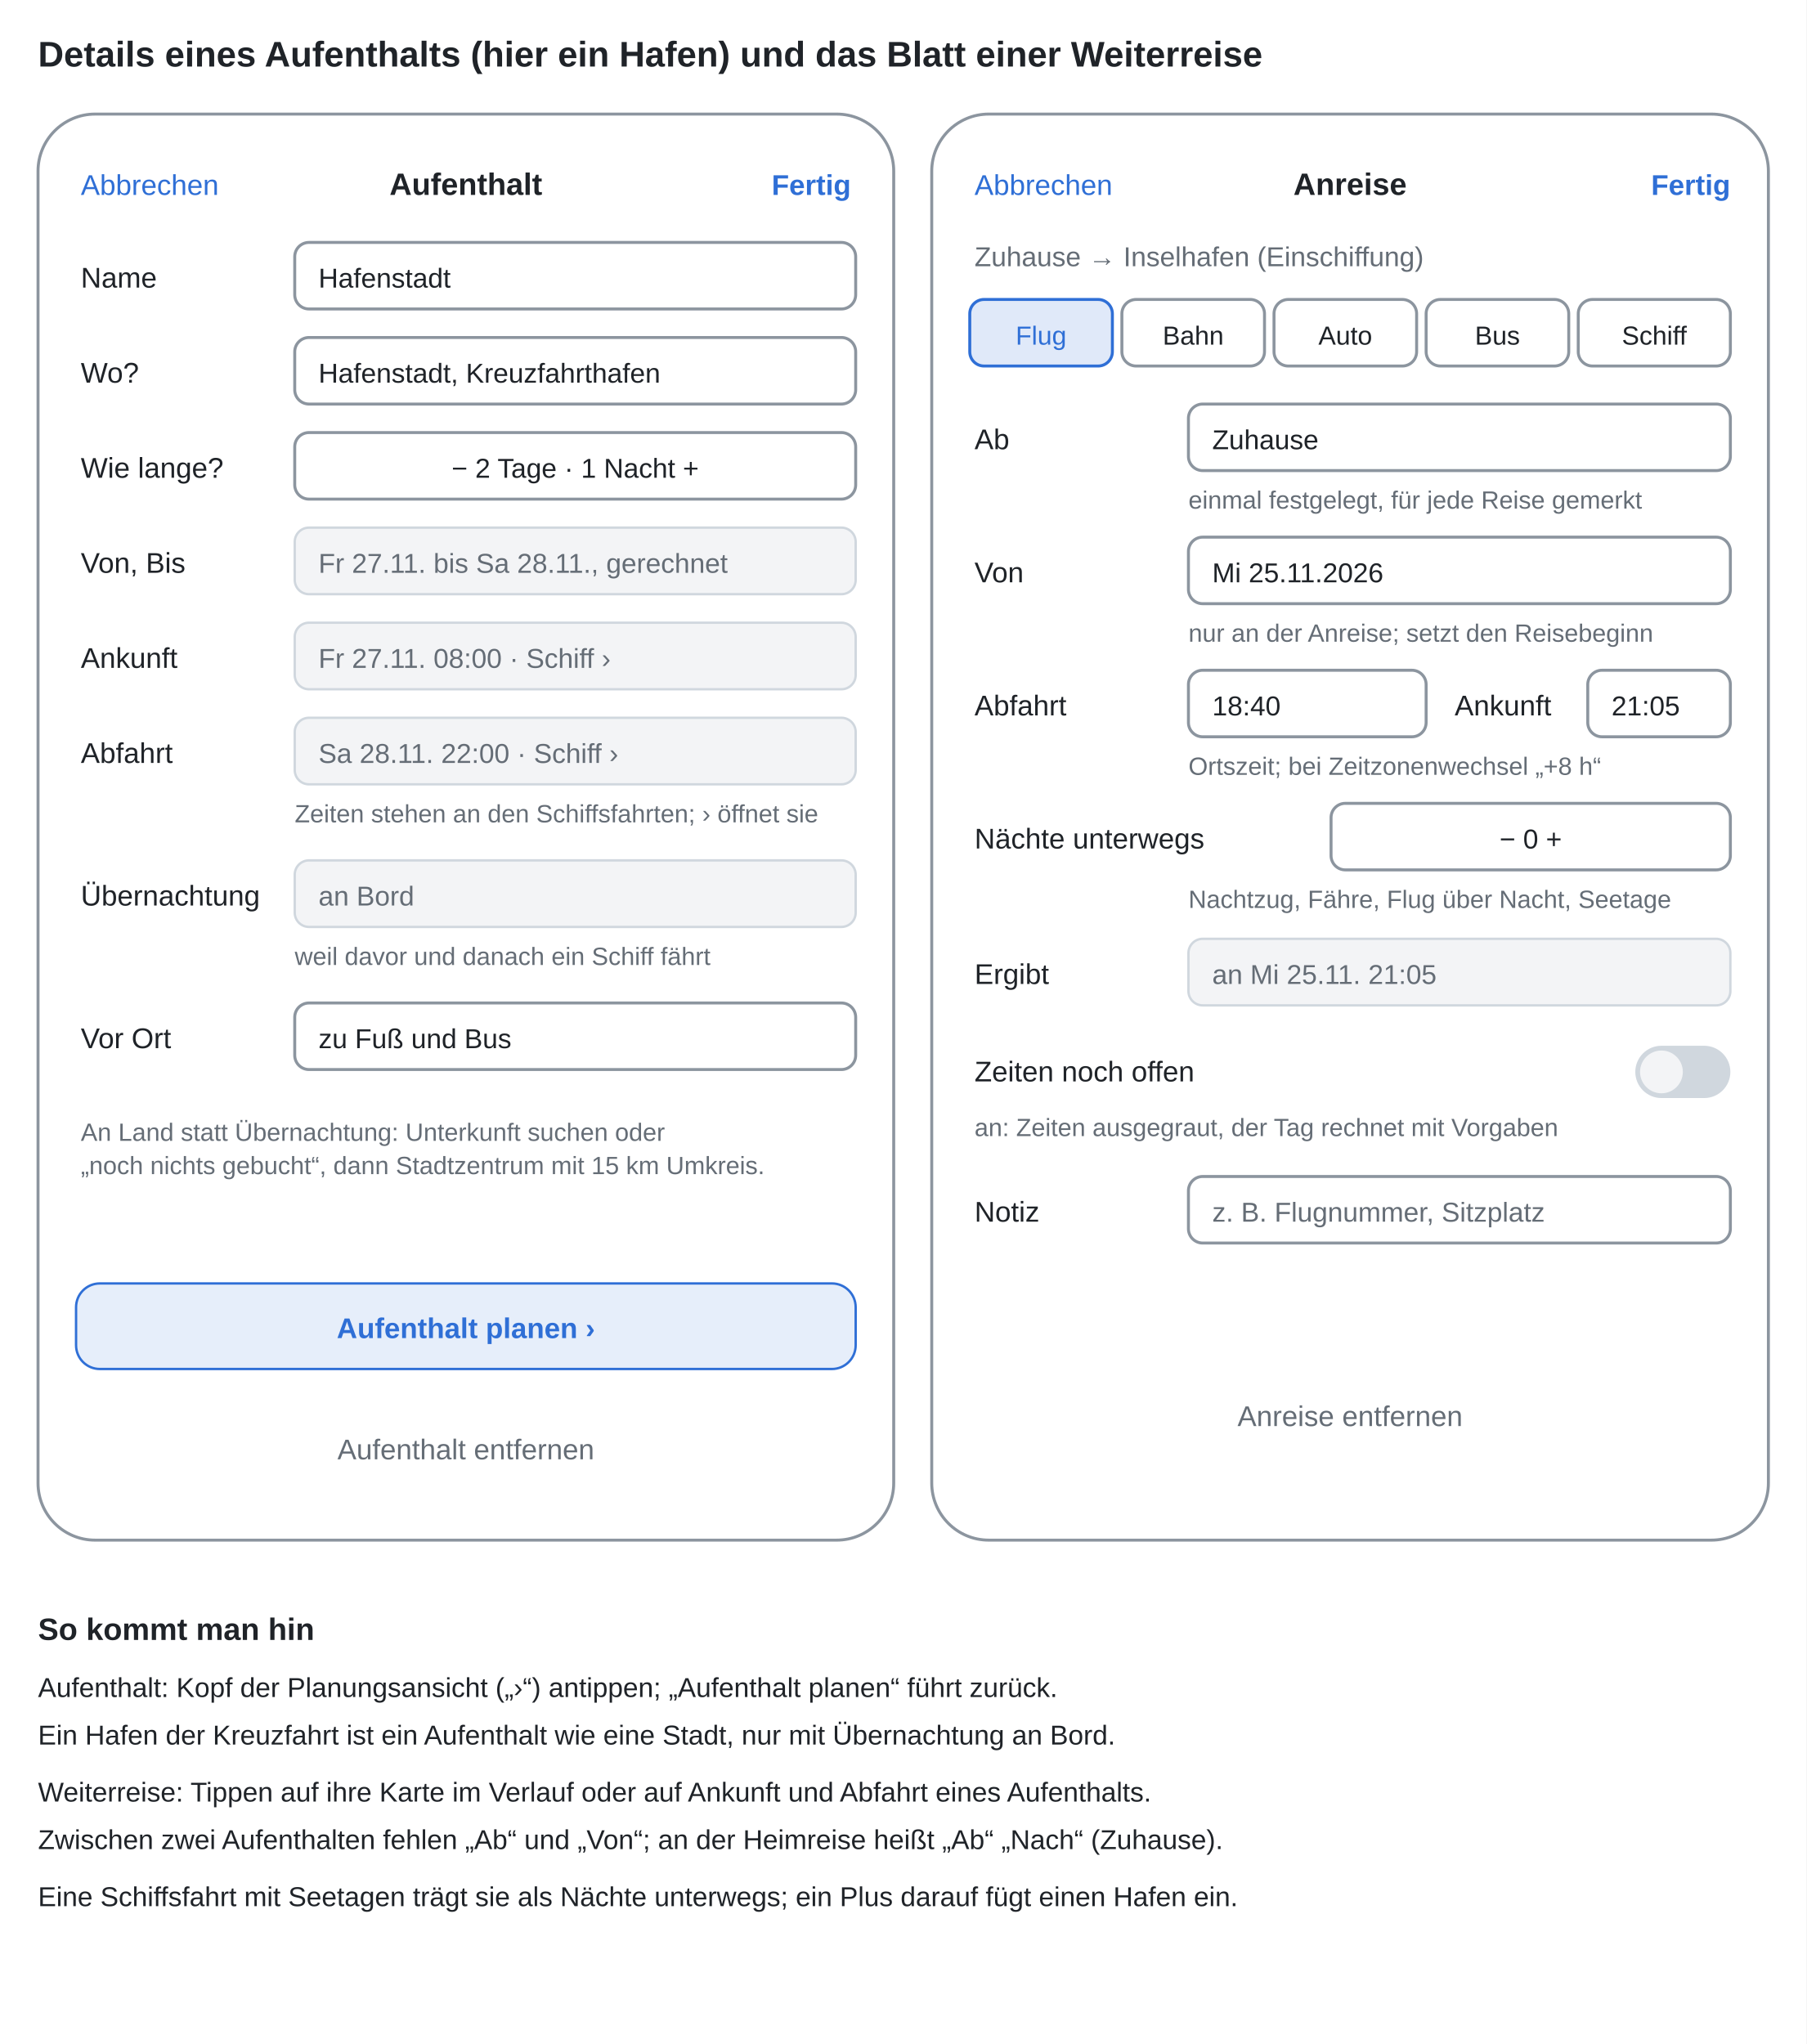
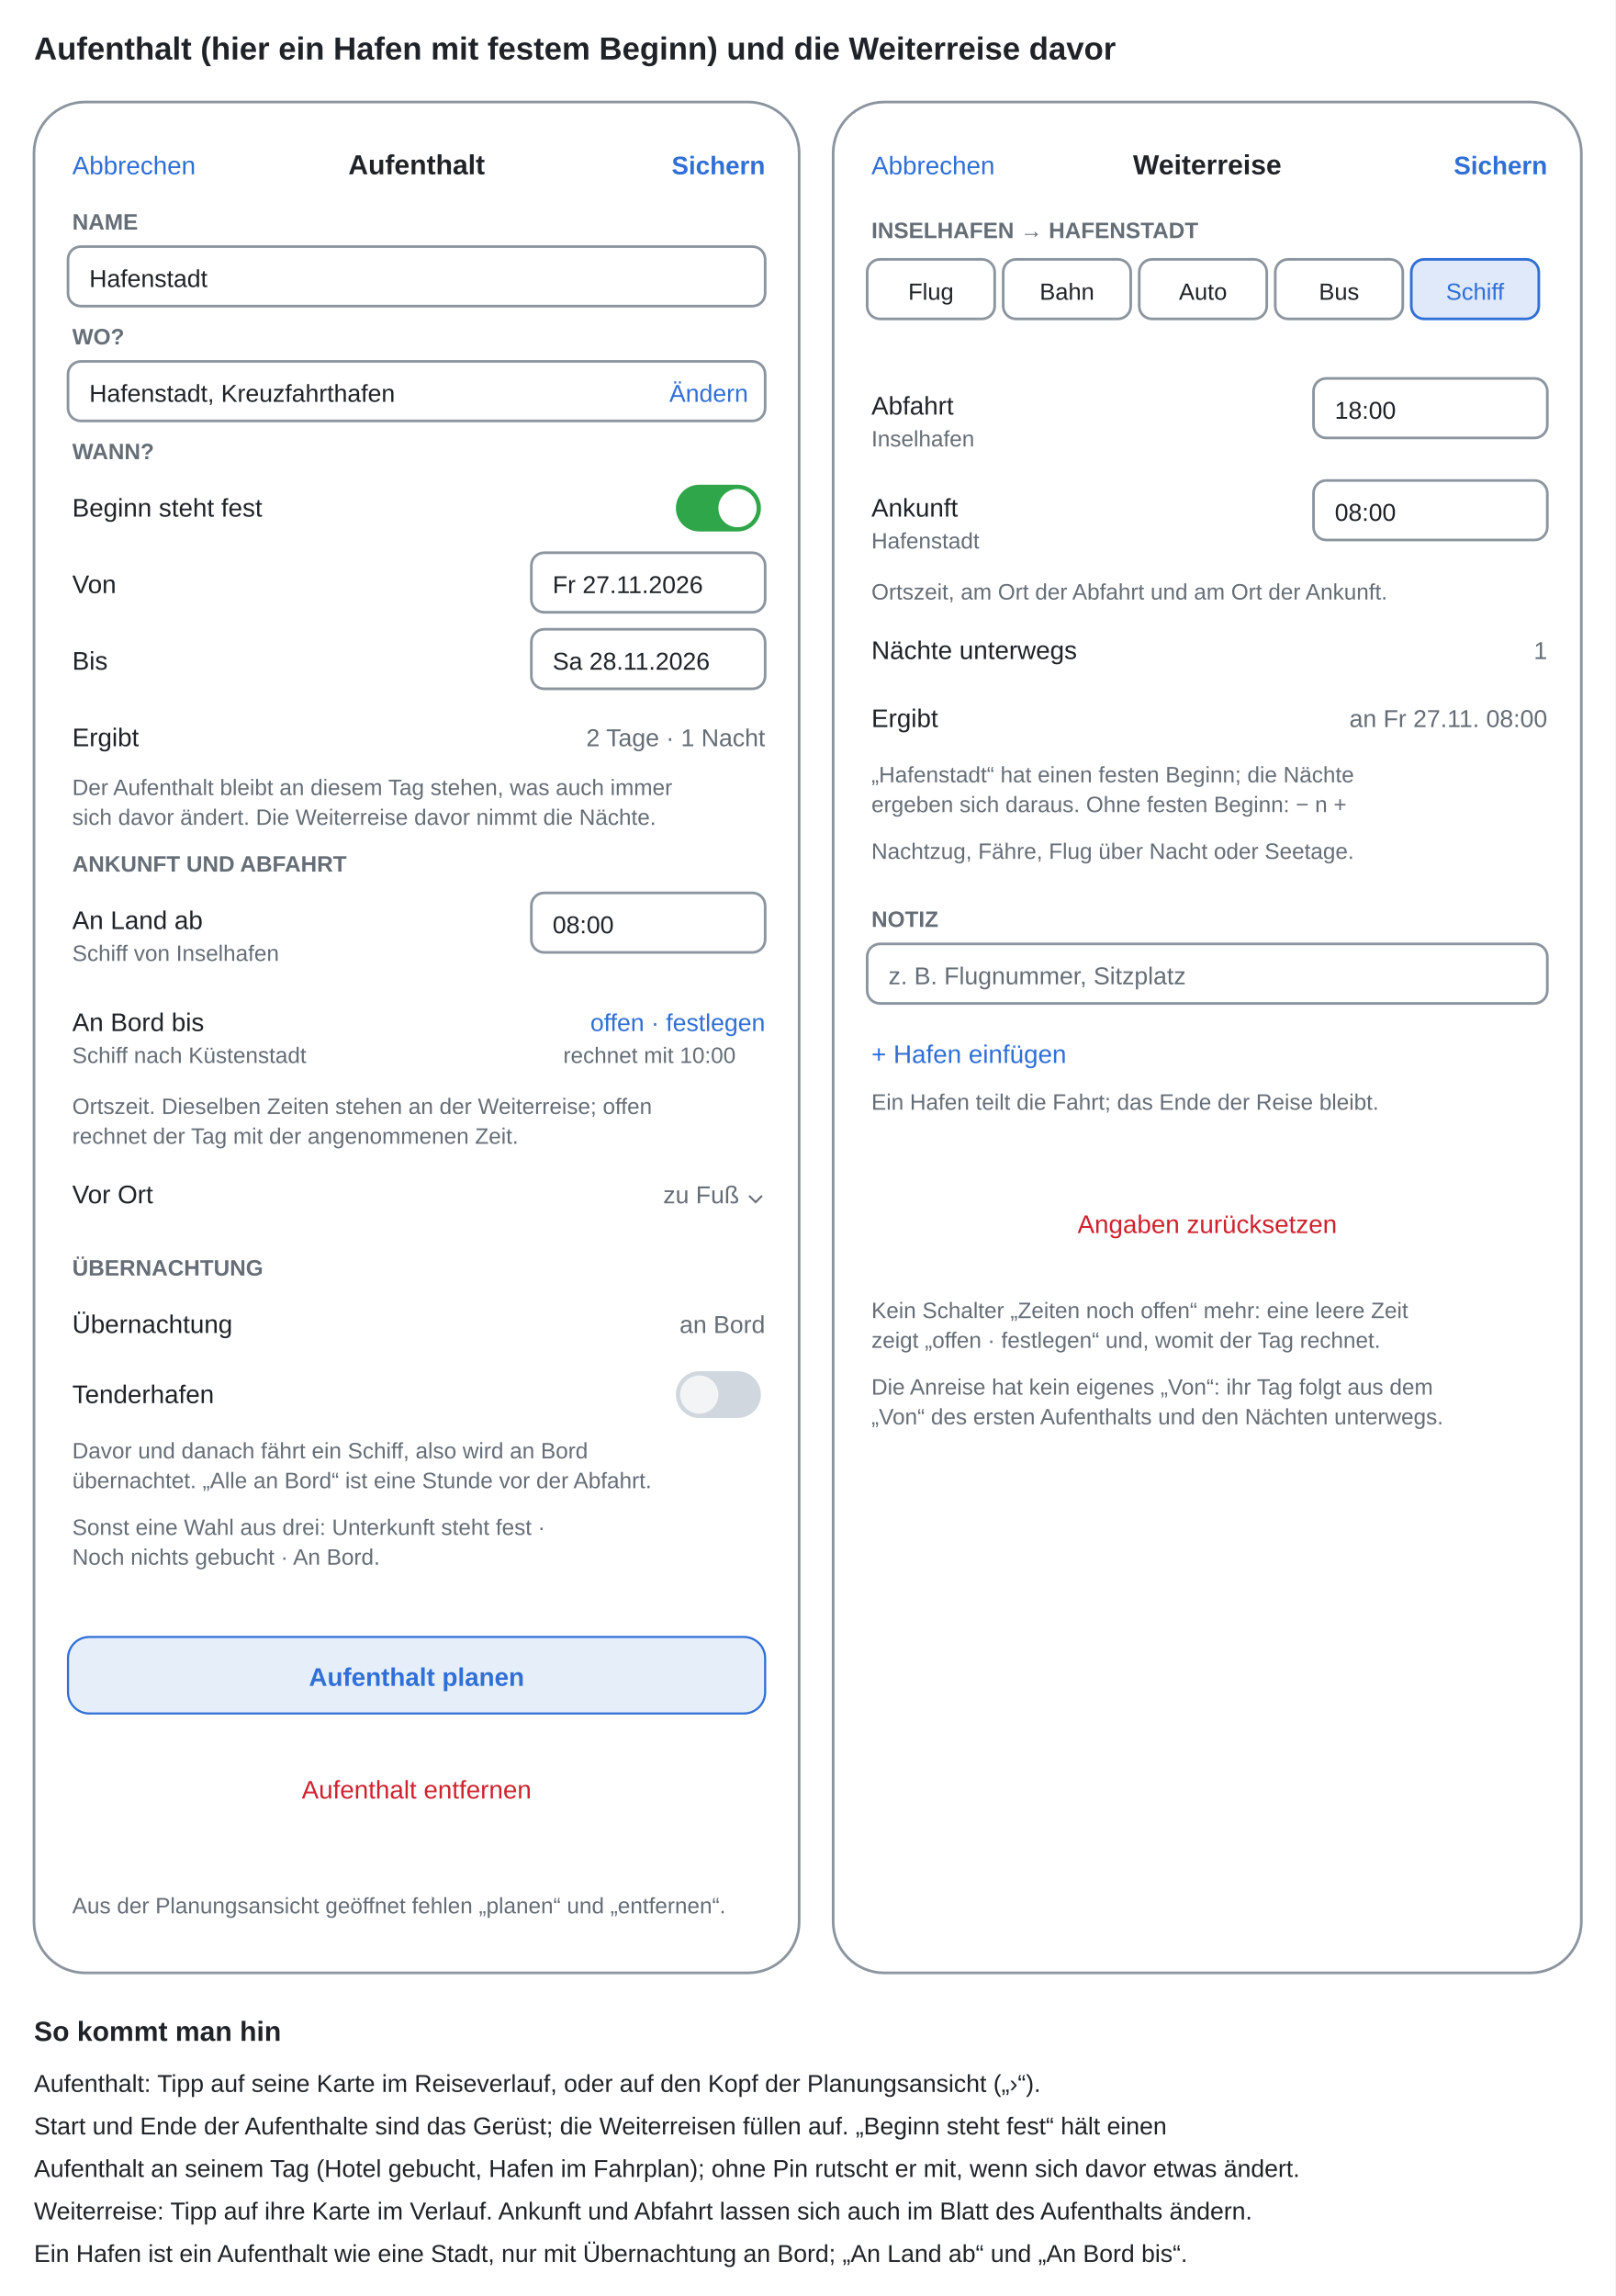
- <svg xmlns="http://www.w3.org/2000/svg" width="760" height="860" font-family="-apple-system, 'Helvetica Neue', Arial, sans-serif" viewBox="0 0 760 860" role="img" aria-label="Ein Hafen der Kreuzfahrt ist ein Aufenthalt mit Übernachtung an Bord; eine Weiterreise hat ein eigenes Blatt" font-size="13">
+ <svg xmlns="http://www.w3.org/2000/svg" width="760" height="1080" font-family="-apple-system, 'Helvetica Neue', Arial, sans-serif" viewBox="0 0 760 1080" role="img" aria-label="Das Blatt eines Aufenthalts trägt Von und Bis mit festem Beginn; das Blatt einer Weiterreise füllt die Zeit dazwischen" font-size="13">
  <rect width="100%" height="100%" fill="#ffffff" />
-   <text x="16" y="28" font-size="15" font-weight="600" fill="#1f2328">Details eines Aufenthalts (hier ein Hafen) und das Blatt einer Weiterreise</text>
-   <g>
-     <rect x="16" y="48" width="360" height="600" rx="24" fill="none" stroke="#8c959f" stroke-width="1.25" />
-     <text x="34" y="82" font-size="12" fill="#2f6fd6">Abbrechen</text>
-     <text x="196" y="82" text-anchor="middle" font-size="13" font-weight="600" fill="#1f2328">Aufenthalt</text>
-     <text x="358" y="82" text-anchor="end" font-size="12" font-weight="600" fill="#2f6fd6">Fertig</text>
-     <text x="34" y="121" font-size="12" fill="#1f2328">Name</text>
-     <rect x="124" y="102" width="236" height="28" rx="6" fill="none" stroke="#8c959f" stroke-width="1.25" />
-     <text x="134" y="121" font-size="11.5" fill="#1f2328">Hafenstadt</text>
-     <text x="34" y="161" font-size="12" fill="#1f2328">Wo?</text>
-     <rect x="124" y="142" width="236" height="28" rx="6" fill="none" stroke="#8c959f" stroke-width="1.25" />
-     <text x="134" y="161" font-size="11.5" fill="#1f2328">Hafenstadt, Kreuzfahrthafen</text>
-     <text x="34" y="201" font-size="12" fill="#1f2328">Wie lange?</text>
-     <rect x="124" y="182" width="236" height="28" rx="6" fill="none" stroke="#8c959f" stroke-width="1.25" />
-     <text x="242" y="201" text-anchor="middle" font-size="11.5" fill="#1f2328">−   2 Tage · 1 Nacht   +</text>
-     <text x="34" y="241" font-size="12" fill="#1f2328">Von, Bis</text>
-     <rect x="124" y="222" width="236" height="28" rx="6" fill="#f3f4f6" stroke="#d0d7de" />
-     <text x="134" y="241" font-size="11.5" fill="#656d76">Fr 27.11. bis Sa 28.11., gerechnet</text>
-     <text x="34" y="281" font-size="12" fill="#1f2328">Ankunft</text>
-     <rect x="124" y="262" width="236" height="28" rx="6" fill="#f3f4f6" stroke="#d0d7de" />
-     <text x="134" y="281" font-size="11.5" fill="#656d76">Fr 27.11. 08:00 · Schiff  ›</text>
-     <text x="34" y="321" font-size="12" fill="#1f2328">Abfahrt</text>
-     <rect x="124" y="302" width="236" height="28" rx="6" fill="#f3f4f6" stroke="#d0d7de" />
-     <text x="134" y="321" font-size="11.5" fill="#656d76">Sa 28.11. 22:00 · Schiff  ›</text>
-     <text x="124" y="346" font-size="10.5" fill="#656d76">Zeiten stehen an den Schiffsfahrten; › öffnet sie</text>
-     <text x="34" y="381" font-size="12" fill="#1f2328">Übernachtung</text>
-     <rect x="124" y="362" width="236" height="28" rx="6" fill="#f3f4f6" stroke="#d0d7de" />
-     <text x="134" y="381" font-size="11.5" fill="#656d76">an Bord</text>
-     <text x="124" y="406" font-size="10.5" fill="#656d76">weil davor und danach ein Schiff fährt</text>
-     <text x="34" y="441" font-size="12" fill="#1f2328">Vor Ort</text>
-     <rect x="124" y="422" width="236" height="28" rx="6" fill="none" stroke="#8c959f" stroke-width="1.25" />
-     <text x="134" y="441" font-size="11.5" fill="#1f2328">zu Fuß und Bus</text>
-     <text x="34" y="480" font-size="10.5" fill="#656d76">An Land statt Übernachtung: Unterkunft suchen oder</text>
-     <text x="34" y="494" font-size="10.5" fill="#656d76">„noch nichts gebucht“, dann Stadtzentrum mit 15 km Umkreis.</text>
-     <rect x="32" y="540" width="328" height="36" rx="10" fill="#2f6fd6" fill-opacity="0.12" stroke="#2f6fd6" />
-     <text x="196" y="563" text-anchor="middle" font-size="12" font-weight="600" fill="#2f6fd6">Aufenthalt planen ›</text>
-     <text x="196" y="614" text-anchor="middle" font-size="12" fill="#656d76">Aufenthalt entfernen</text>
-   </g>
-   <g>
-     <rect x="392" y="48" width="352" height="600" rx="24" fill="none" stroke="#8c959f" stroke-width="1.25" />
-     <text x="410" y="82" font-size="12" fill="#2f6fd6">Abbrechen</text>
-     <text x="568" y="82" text-anchor="middle" font-size="13" font-weight="600" fill="#1f2328">Anreise</text>
-     <text x="728" y="82" text-anchor="end" font-size="12" font-weight="600" fill="#2f6fd6">Fertig</text>
-     <text x="410" y="112" font-size="11.5" fill="#656d76">Zuhause → Inselhafen (Einschiffung)</text>
-     <rect x="408" y="126" width="60" height="28" rx="6" fill="#2f6fd6" fill-opacity="0.15" stroke="#2f6fd6" stroke-width="1.25" />
-     <text x="438" y="145" text-anchor="middle" font-size="11" fill="#2f6fd6">Flug</text>
-     <rect x="472" y="126" width="60" height="28" rx="6" fill="none" fill-opacity="1" stroke="#8c959f" stroke-width="1.25" />
-     <text x="502" y="145" text-anchor="middle" font-size="11" fill="#1f2328">Bahn</text>
-     <rect x="536" y="126" width="60" height="28" rx="6" fill="none" fill-opacity="1" stroke="#8c959f" stroke-width="1.25" />
-     <text x="566" y="145" text-anchor="middle" font-size="11" fill="#1f2328">Auto</text>
-     <rect x="600" y="126" width="60" height="28" rx="6" fill="none" fill-opacity="1" stroke="#8c959f" stroke-width="1.25" />
-     <text x="630" y="145" text-anchor="middle" font-size="11" fill="#1f2328">Bus</text>
-     <rect x="664" y="126" width="64" height="28" rx="6" fill="none" fill-opacity="1" stroke="#8c959f" stroke-width="1.25" />
-     <text x="696" y="145" text-anchor="middle" font-size="11" fill="#1f2328">Schiff</text>
-     <text x="410" y="189" font-size="12" fill="#1f2328">Ab</text>
-     <rect x="500" y="170" width="228" height="28" rx="6" fill="none" stroke="#8c959f" stroke-width="1.25" />
-     <text x="510" y="189" font-size="11.5" fill="#1f2328">Zuhause</text>
-     <text x="500" y="214" font-size="10.5" fill="#656d76">einmal festgelegt, für jede Reise gemerkt</text>
-     <text x="410" y="245" font-size="12" fill="#1f2328">Von</text>
-     <rect x="500" y="226" width="228" height="28" rx="6" fill="none" stroke="#8c959f" stroke-width="1.25" />
-     <text x="510" y="245" font-size="11.5" fill="#1f2328">Mi 25.11.2026</text>
-     <text x="500" y="270" font-size="10.5" fill="#656d76">nur an der Anreise; setzt den Reisebeginn</text>
-     <text x="410" y="301" font-size="12" fill="#1f2328">Abfahrt</text>
-     <rect x="500" y="282" width="100" height="28" rx="6" fill="none" stroke="#8c959f" stroke-width="1.25" />
-     <text x="510" y="301" font-size="11.5" fill="#1f2328">18:40</text>
-     <text x="612" y="301" font-size="12" fill="#1f2328">Ankunft</text>
-     <rect x="668" y="282" width="60" height="28" rx="6" fill="none" stroke="#8c959f" stroke-width="1.25" />
-     <text x="678" y="301" font-size="11.5" fill="#1f2328">21:05</text>
-     <text x="500" y="326" font-size="10.5" fill="#656d76">Ortszeit; bei Zeitzonenwechsel „+8 h“</text>
-     <text x="410" y="357" font-size="12" fill="#1f2328">Nächte unterwegs</text>
-     <rect x="560" y="338" width="168" height="28" rx="6" fill="none" stroke="#8c959f" stroke-width="1.25" />
-     <text x="644" y="357" text-anchor="middle" font-size="11.5" fill="#1f2328">−   0   +</text>
-     <text x="500" y="382" font-size="10.5" fill="#656d76">Nachtzug, Fähre, Flug über Nacht, Seetage</text>
-     <text x="410" y="414" font-size="12" fill="#1f2328">Ergibt</text>
-     <rect x="500" y="395" width="228" height="28" rx="6" fill="#f3f4f6" stroke="#d0d7de" />
-     <text x="510" y="414" font-size="11.5" fill="#656d76">an Mi 25.11. 21:05</text>
-     <text x="410" y="455" font-size="12" fill="#1f2328">Zeiten noch offen</text>
-     <g>
-       <rect x="688" y="440" width="40" height="22" rx="11" fill="#d0d7de" />
-       <circle cx="699" cy="451" r="9" fill="#f3f4f6" />
-     </g>
-     <text x="410" y="478" font-size="10.5" fill="#656d76">an: Zeiten ausgegraut, der Tag rechnet mit Vorgaben</text>
-     <text x="410" y="514" font-size="12" fill="#1f2328">Notiz</text>
-     <rect x="500" y="495" width="228" height="28" rx="6" fill="none" stroke="#8c959f" stroke-width="1.25" />
-     <text x="510" y="514" font-size="11.5" fill="#656d76">z. B. Flugnummer, Sitzplatz</text>
-     <text x="568" y="600" text-anchor="middle" font-size="12" fill="#656d76">Anreise entfernen</text>
-   </g>
-   <g>
-     <text x="16" y="690" font-size="13" font-weight="600" fill="#1f2328">So kommt man hin</text>
-     <text x="16" y="714" font-size="11.5" fill="#1f2328">Aufenthalt: Kopf der Planungsansicht („›“) antippen; „Aufenthalt planen“ führt zurück.</text>
-     <text x="16" y="734" font-size="11.5" fill="#1f2328">Ein Hafen der Kreuzfahrt ist ein Aufenthalt wie eine Stadt, nur mit Übernachtung an Bord.</text>
-     <text x="16" y="758" font-size="11.5" fill="#1f2328">Weiterreise: Tippen auf ihre Karte im Verlauf oder auf Ankunft und Abfahrt eines Aufenthalts.</text>
-     <text x="16" y="778" font-size="11.5" fill="#1f2328">Zwischen zwei Aufenthalten fehlen „Ab“ und „Von“; an der Heimreise heißt „Ab“ „Nach“ (Zuhause).</text>
-     <text x="16" y="802" font-size="11.5" fill="#1f2328">Eine Schiffsfahrt mit Seetagen trägt sie als Nächte unterwegs; ein Plus darauf fügt einen Hafen ein.</text>
-   </g>
+   <rect x="16" y="48" width="360" height="880" rx="24" fill="none" stroke="#8c959f" stroke-width="1.25" />
+   <text x="34" y="82" font-size="12" fill="#2f6fd6">Abbrechen</text>
+   <text x="196.0" y="82" font-size="13" font-weight="600" text-anchor="middle" fill="#1f2328">Aufenthalt</text>
+   <text x="360" y="82" font-size="12" font-weight="600" text-anchor="end" fill="#2f6fd6">Sichern</text>
+   <text x="34" y="108" font-size="10.5" font-weight="600" fill="#656d76">NAME</text>
+   <rect x="32" y="116" width="328" height="28" rx="6" fill="none" stroke="#8c959f" stroke-width="1.25" />
+   <text x="42" y="135" font-size="11.5" fill="#1f2328">Hafenstadt</text>
+   <text x="34" y="162" font-size="10.5" font-weight="600" fill="#656d76">WO?</text>
+   <rect x="32" y="170" width="328" height="28" rx="6" fill="none" stroke="#8c959f" stroke-width="1.25" />
+   <text x="42" y="189" font-size="11.5" fill="#1f2328">Hafenstadt, Kreuzfahrthafen</text>
+   <text x="352" y="189" font-size="11.5" text-anchor="end" fill="#2f6fd6">Ändern</text>
+   <text x="34" y="216" font-size="10.5" font-weight="600" fill="#656d76">WANN?</text>
+   <text x="34" y="243" font-size="12" fill="#1f2328">Beginn steht fest</text>
+   <rect x="318" y="228" width="40" height="22" rx="11" fill="#2fa64a" />
+   <circle cx="347" cy="239" r="9" fill="#ffffff" />
+   <text x="34" y="279" font-size="12" fill="#1f2328">Von</text>
+   <rect x="250" y="260" width="110" height="28" rx="6" fill="none" stroke="#8c959f" stroke-width="1.25" />
+   <text x="260" y="279" font-size="11.5" fill="#1f2328">Fr 27.11.2026</text>
+   <text x="34" y="315" font-size="12" fill="#1f2328">Bis</text>
+   <rect x="250" y="296" width="110" height="28" rx="6" fill="none" stroke="#8c959f" stroke-width="1.25" />
+   <text x="260" y="315" font-size="11.5" fill="#1f2328">Sa 28.11.2026</text>
+   <text x="34" y="351" font-size="12" fill="#1f2328">Ergibt</text>
+   <text x="360" y="351" font-size="11.5" text-anchor="end" fill="#656d76">2 Tage · 1 Nacht</text>
+   <text x="34" y="374" font-size="10.5" fill="#656d76">Der Aufenthalt bleibt an diesem Tag stehen, was auch immer</text>
+   <text x="34" y="388" font-size="10.5" fill="#656d76">sich davor ändert. Die Weiterreise davor nimmt die Nächte.</text>
+   <text x="34" y="410" font-size="10.5" font-weight="600" fill="#656d76">ANKUNFT UND ABFAHRT</text>
+   <text x="34" y="437" font-size="12" fill="#1f2328">An Land ab</text>
+   <text x="34" y="452" font-size="10.5" fill="#656d76">Schiff von Inselhafen</text>
+   <rect x="250" y="420" width="110" height="28" rx="6" fill="none" stroke="#8c959f" stroke-width="1.25" />
+   <text x="260" y="439" font-size="11.5" fill="#1f2328">08:00</text>
+   <text x="34" y="485" font-size="12" fill="#1f2328">An Bord bis</text>
+   <text x="34" y="500" font-size="10.5" fill="#656d76">Schiff nach Küstenstadt</text>
+   <text x="360" y="485" font-size="11.5" text-anchor="end" fill="#2f6fd6">offen · festlegen</text>
+   <text x="265" y="500" font-size="10.5" fill="#656d76">rechnet mit 10:00</text>
+   <text x="34" y="524" font-size="10.5" fill="#656d76">Ortszeit. Dieselben Zeiten stehen an der Weiterreise; offen</text>
+   <text x="34" y="538" font-size="10.5" fill="#656d76">rechnet der Tag mit der angenommenen Zeit.</text>
+   <text x="34" y="566" font-size="12" fill="#1f2328">Vor Ort</text>
+   <text x="360" y="566" font-size="11.5" text-anchor="end" fill="#656d76">zu Fuß  ⌄</text>
+   <text x="34" y="600" font-size="10.5" font-weight="600" fill="#656d76">ÜBERNACHTUNG</text>
+   <text x="34" y="627" font-size="12" fill="#1f2328">Übernachtung</text>
+   <text x="360" y="627" font-size="11.5" text-anchor="end" fill="#656d76">an Bord</text>
+   <text x="34" y="660" font-size="12" fill="#1f2328">Tenderhafen</text>
+   <rect x="318" y="645" width="40" height="22" rx="11" fill="#d0d7de" />
+   <circle cx="329" cy="656" r="9" fill="#f3f4f6" />
+   <text x="34" y="686" font-size="10.5" fill="#656d76">Davor und danach fährt ein Schiff, also wird an Bord</text>
+   <text x="34" y="700" font-size="10.5" fill="#656d76">übernachtet. „Alle an Bord“ ist eine Stunde vor der Abfahrt.</text>
+   <text x="34" y="722" font-size="10.5" fill="#656d76">Sonst eine Wahl aus drei: Unterkunft steht fest ·</text>
+   <text x="34" y="736" font-size="10.5" fill="#656d76">Noch nichts gebucht · An Bord.</text>
+   <rect x="32" y="770" width="328" height="36" rx="10" fill="#2f6fd6" fill-opacity="0.12" stroke="#2f6fd6" />
+   <text x="196.0" y="793" font-size="12" font-weight="600" text-anchor="middle" fill="#2f6fd6">Aufenthalt planen</text>
+   <text x="196.0" y="846" font-size="12" text-anchor="middle" fill="#cf222e">Aufenthalt entfernen</text>
+   <text x="34" y="900" font-size="10.5" fill="#656d76">Aus der Planungsansicht geöffnet fehlen „planen“ und „entfernen“.</text>
+   <rect x="392" y="48" width="352" height="880" rx="24" fill="none" stroke="#8c959f" stroke-width="1.25" />
+   <text x="410" y="82" font-size="12" fill="#2f6fd6">Abbrechen</text>
+   <text x="568.0" y="82" font-size="13" font-weight="600" text-anchor="middle" fill="#1f2328">Weiterreise</text>
+   <text x="728" y="82" font-size="12" font-weight="600" text-anchor="end" fill="#2f6fd6">Sichern</text>
+   <text x="410" y="112" font-size="10.5" font-weight="600" fill="#656d76">INSELHAFEN → HAFENSTADT</text>
+   <rect x="408" y="122" width="60" height="28" rx="6" fill="none" stroke="#8c959f" stroke-width="1.25" />
+   <text x="438" y="141" font-size="11" text-anchor="middle" fill="#1f2328">Flug</text>
+   <rect x="472" y="122" width="60" height="28" rx="6" fill="none" stroke="#8c959f" stroke-width="1.25" />
+   <text x="502" y="141" font-size="11" text-anchor="middle" fill="#1f2328">Bahn</text>
+   <rect x="536" y="122" width="60" height="28" rx="6" fill="none" stroke="#8c959f" stroke-width="1.25" />
+   <text x="566" y="141" font-size="11" text-anchor="middle" fill="#1f2328">Auto</text>
+   <rect x="600" y="122" width="60" height="28" rx="6" fill="none" stroke="#8c959f" stroke-width="1.25" />
+   <text x="630" y="141" font-size="11" text-anchor="middle" fill="#1f2328">Bus</text>
+   <rect x="664" y="122" width="60" height="28" rx="6" fill="#2f6fd6" fill-opacity="0.15" stroke="#2f6fd6" stroke-width="1.25" />
+   <text x="694" y="141" font-size="11" text-anchor="middle" fill="#2f6fd6">Schiff</text>
+   <text x="410" y="195" font-size="12" fill="#1f2328">Abfahrt</text>
+   <text x="410" y="210" font-size="10.5" fill="#656d76">Inselhafen</text>
+   <rect x="618" y="178" width="110" height="28" rx="6" fill="none" stroke="#8c959f" stroke-width="1.25" />
+   <text x="628" y="197" font-size="11.5" fill="#1f2328">18:00</text>
+   <text x="410" y="243" font-size="12" fill="#1f2328">Ankunft</text>
+   <text x="410" y="258" font-size="10.5" fill="#656d76">Hafenstadt</text>
+   <rect x="618" y="226" width="110" height="28" rx="6" fill="none" stroke="#8c959f" stroke-width="1.25" />
+   <text x="628" y="245" font-size="11.5" fill="#1f2328">08:00</text>
+   <text x="410" y="282" font-size="10.5" fill="#656d76">Ortszeit, am Ort der Abfahrt und am Ort der Ankunft.</text>
+   <text x="410" y="310" font-size="12" fill="#1f2328">Nächte unterwegs</text>
+   <text x="728" y="310" font-size="11.5" text-anchor="end" fill="#656d76">1</text>
+   <text x="410" y="342" font-size="12" fill="#1f2328">Ergibt</text>
+   <text x="728" y="342" font-size="11.5" text-anchor="end" fill="#656d76">an Fr 27.11. 08:00</text>
+   <text x="410" y="368" font-size="10.5" fill="#656d76">„Hafenstadt“ hat einen festen Beginn; die Nächte</text>
+   <text x="410" y="382" font-size="10.5" fill="#656d76">ergeben sich daraus. Ohne festen Beginn: −  n  +</text>
+   <text x="410" y="404" font-size="10.5" fill="#656d76">Nachtzug, Fähre, Flug über Nacht oder Seetage.</text>
+   <text x="410" y="436" font-size="10.5" font-weight="600" fill="#656d76">NOTIZ</text>
+   <rect x="408" y="444" width="320" height="28" rx="6" fill="none" stroke="#8c959f" stroke-width="1.25" />
+   <text x="418" y="463" font-size="11.5" fill="#656d76">z. B. Flugnummer, Sitzplatz</text>
+   <text x="410" y="500" font-size="12" fill="#2f6fd6">+ Hafen einfügen</text>
+   <text x="410" y="522" font-size="10.5" fill="#656d76">Ein Hafen teilt die Fahrt; das Ende der Reise bleibt.</text>
+   <text x="568.0" y="580" font-size="12" text-anchor="middle" fill="#cf222e">Angaben zurücksetzen</text>
+   <text x="410" y="620" font-size="10.5" fill="#656d76">Kein Schalter „Zeiten noch offen“ mehr: eine leere Zeit</text>
+   <text x="410" y="634" font-size="10.5" fill="#656d76">zeigt „offen · festlegen“ und, womit der Tag rechnet.</text>
+   <text x="410" y="656" font-size="10.5" fill="#656d76">Die Anreise hat kein eigenes „Von“: ihr Tag folgt aus dem</text>
+   <text x="410" y="670" font-size="10.5" fill="#656d76">„Von“ des ersten Aufenthalts und den Nächten unterwegs.</text>
+   <text x="16" y="960" font-size="13" font-weight="600" fill="#1f2328">So kommt man hin</text>
+   <text x="16" y="984" font-size="11.5" fill="#1f2328">Aufenthalt: Tipp auf seine Karte im Reiseverlauf, oder auf den Kopf der Planungsansicht („›“).</text>
+   <text x="16" y="1004" font-size="11.5" fill="#1f2328">Start und Ende der Aufenthalte sind das Gerüst; die Weiterreisen füllen auf. „Beginn steht fest“ hält einen</text>
+   <text x="16" y="1024" font-size="11.5" fill="#1f2328">Aufenthalt an seinem Tag (Hotel gebucht, Hafen im Fahrplan); ohne Pin rutscht er mit, wenn sich davor etwas ändert.</text>
+   <text x="16" y="1044" font-size="11.5" fill="#1f2328">Weiterreise: Tipp auf ihre Karte im Verlauf. Ankunft und Abfahrt lassen sich auch im Blatt des Aufenthalts ändern.</text>
+   <text x="16" y="1064" font-size="11.5" fill="#1f2328">Ein Hafen ist ein Aufenthalt wie eine Stadt, nur mit Übernachtung an Bord; „An Land ab“ und „An Bord bis“.</text>
+   <text x="16" y="28" font-size="15" font-weight="600" fill="#1f2328">Aufenthalt (hier ein Hafen mit festem Beginn) und die Weiterreise davor</text>
</svg>
